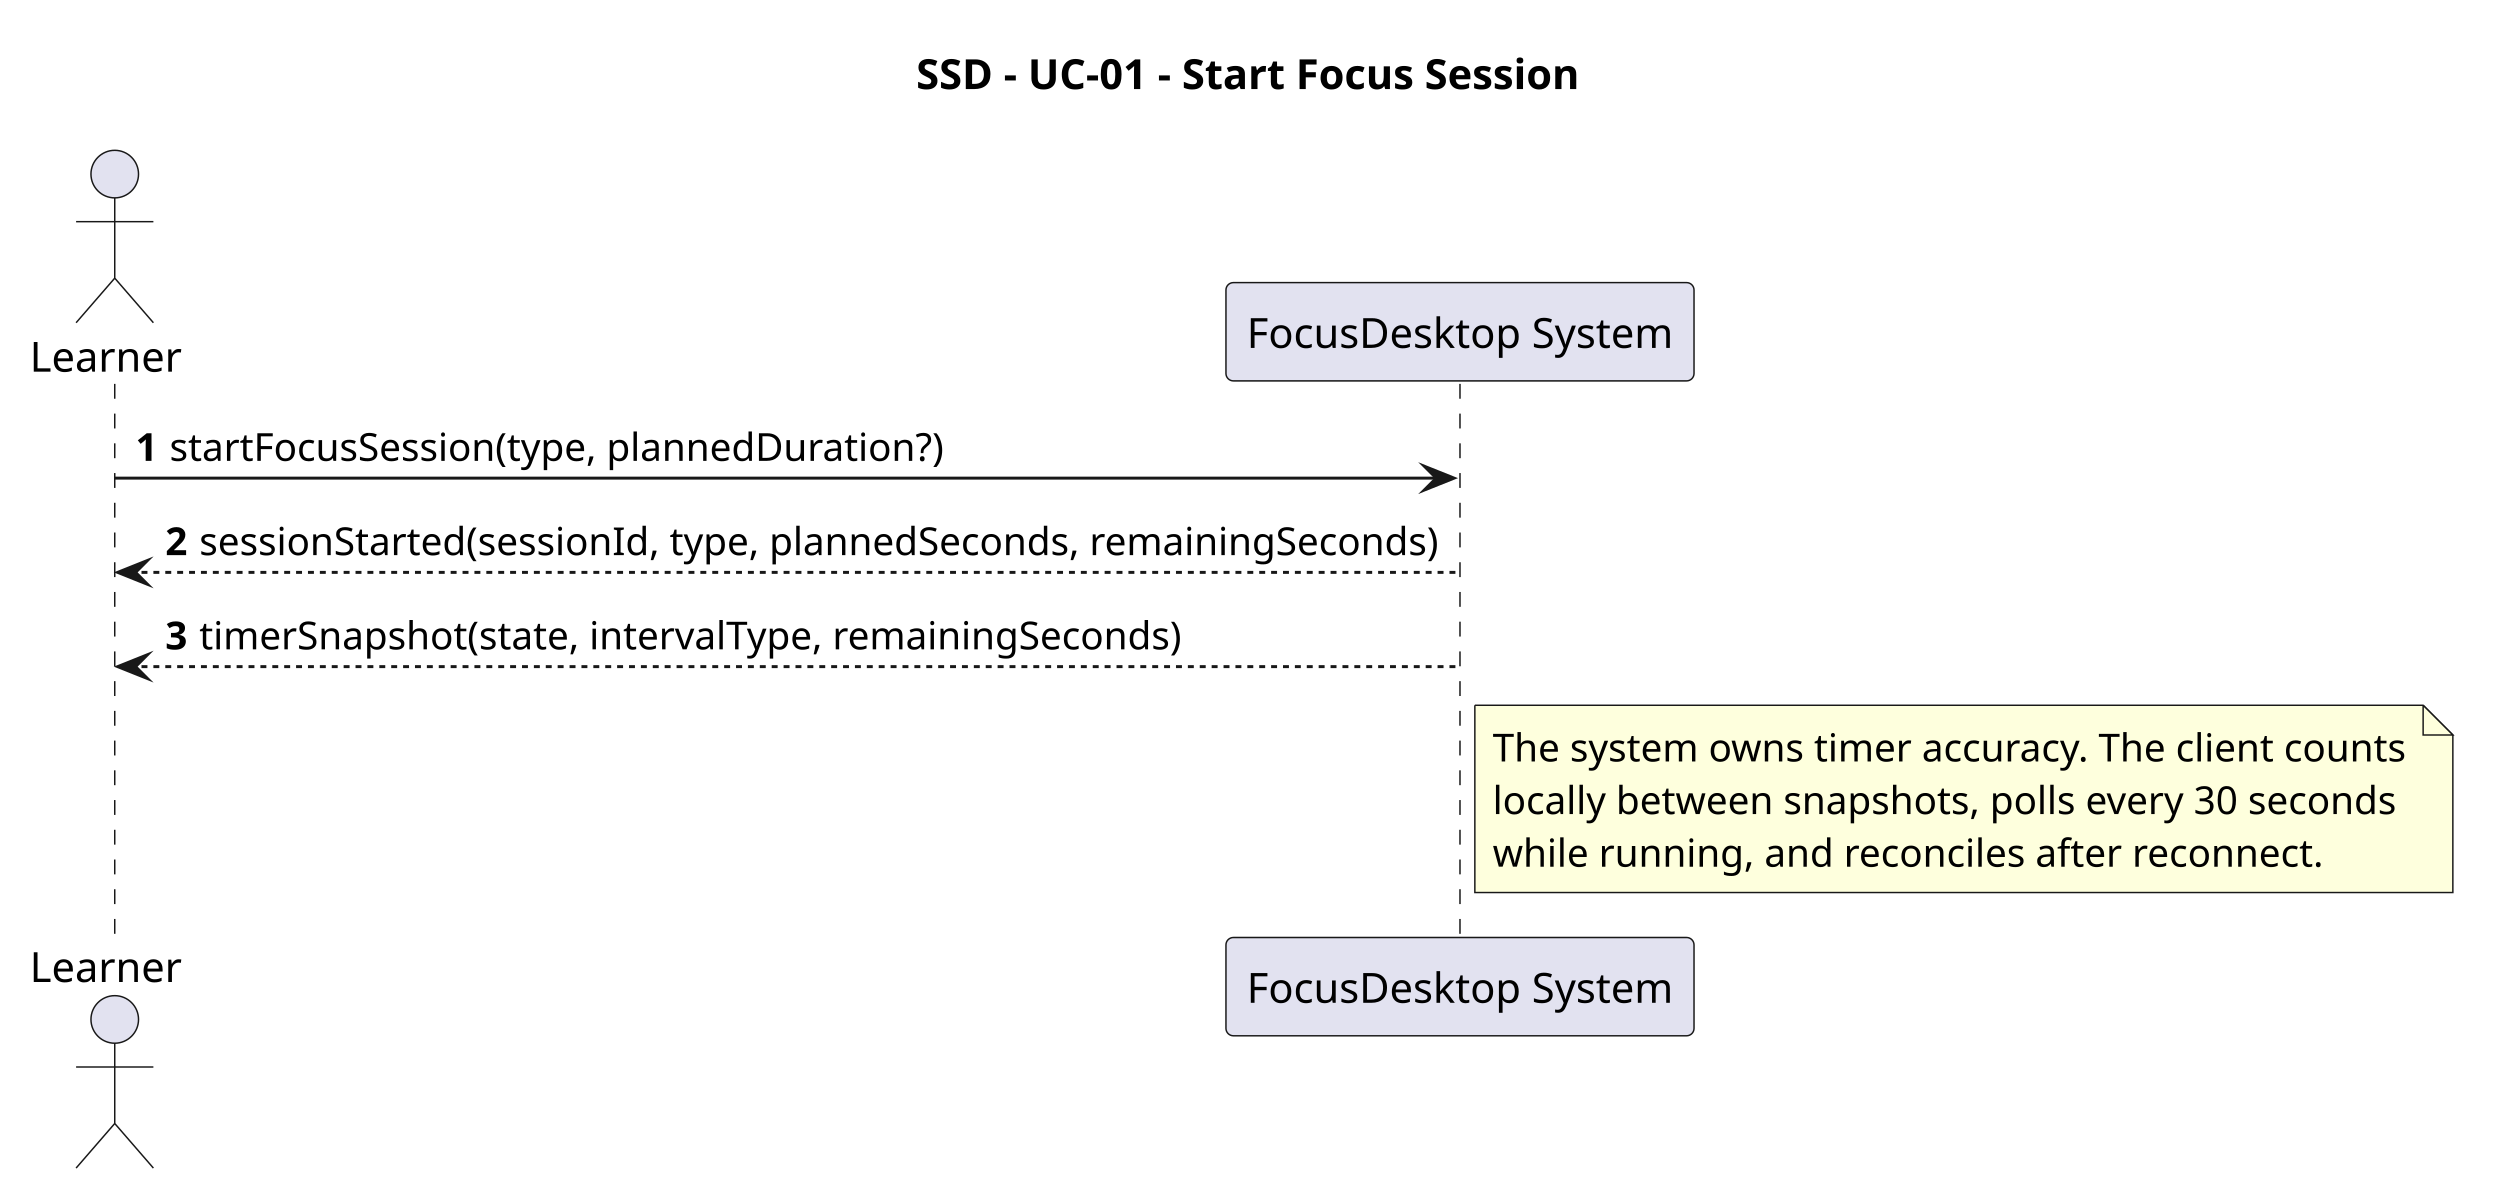
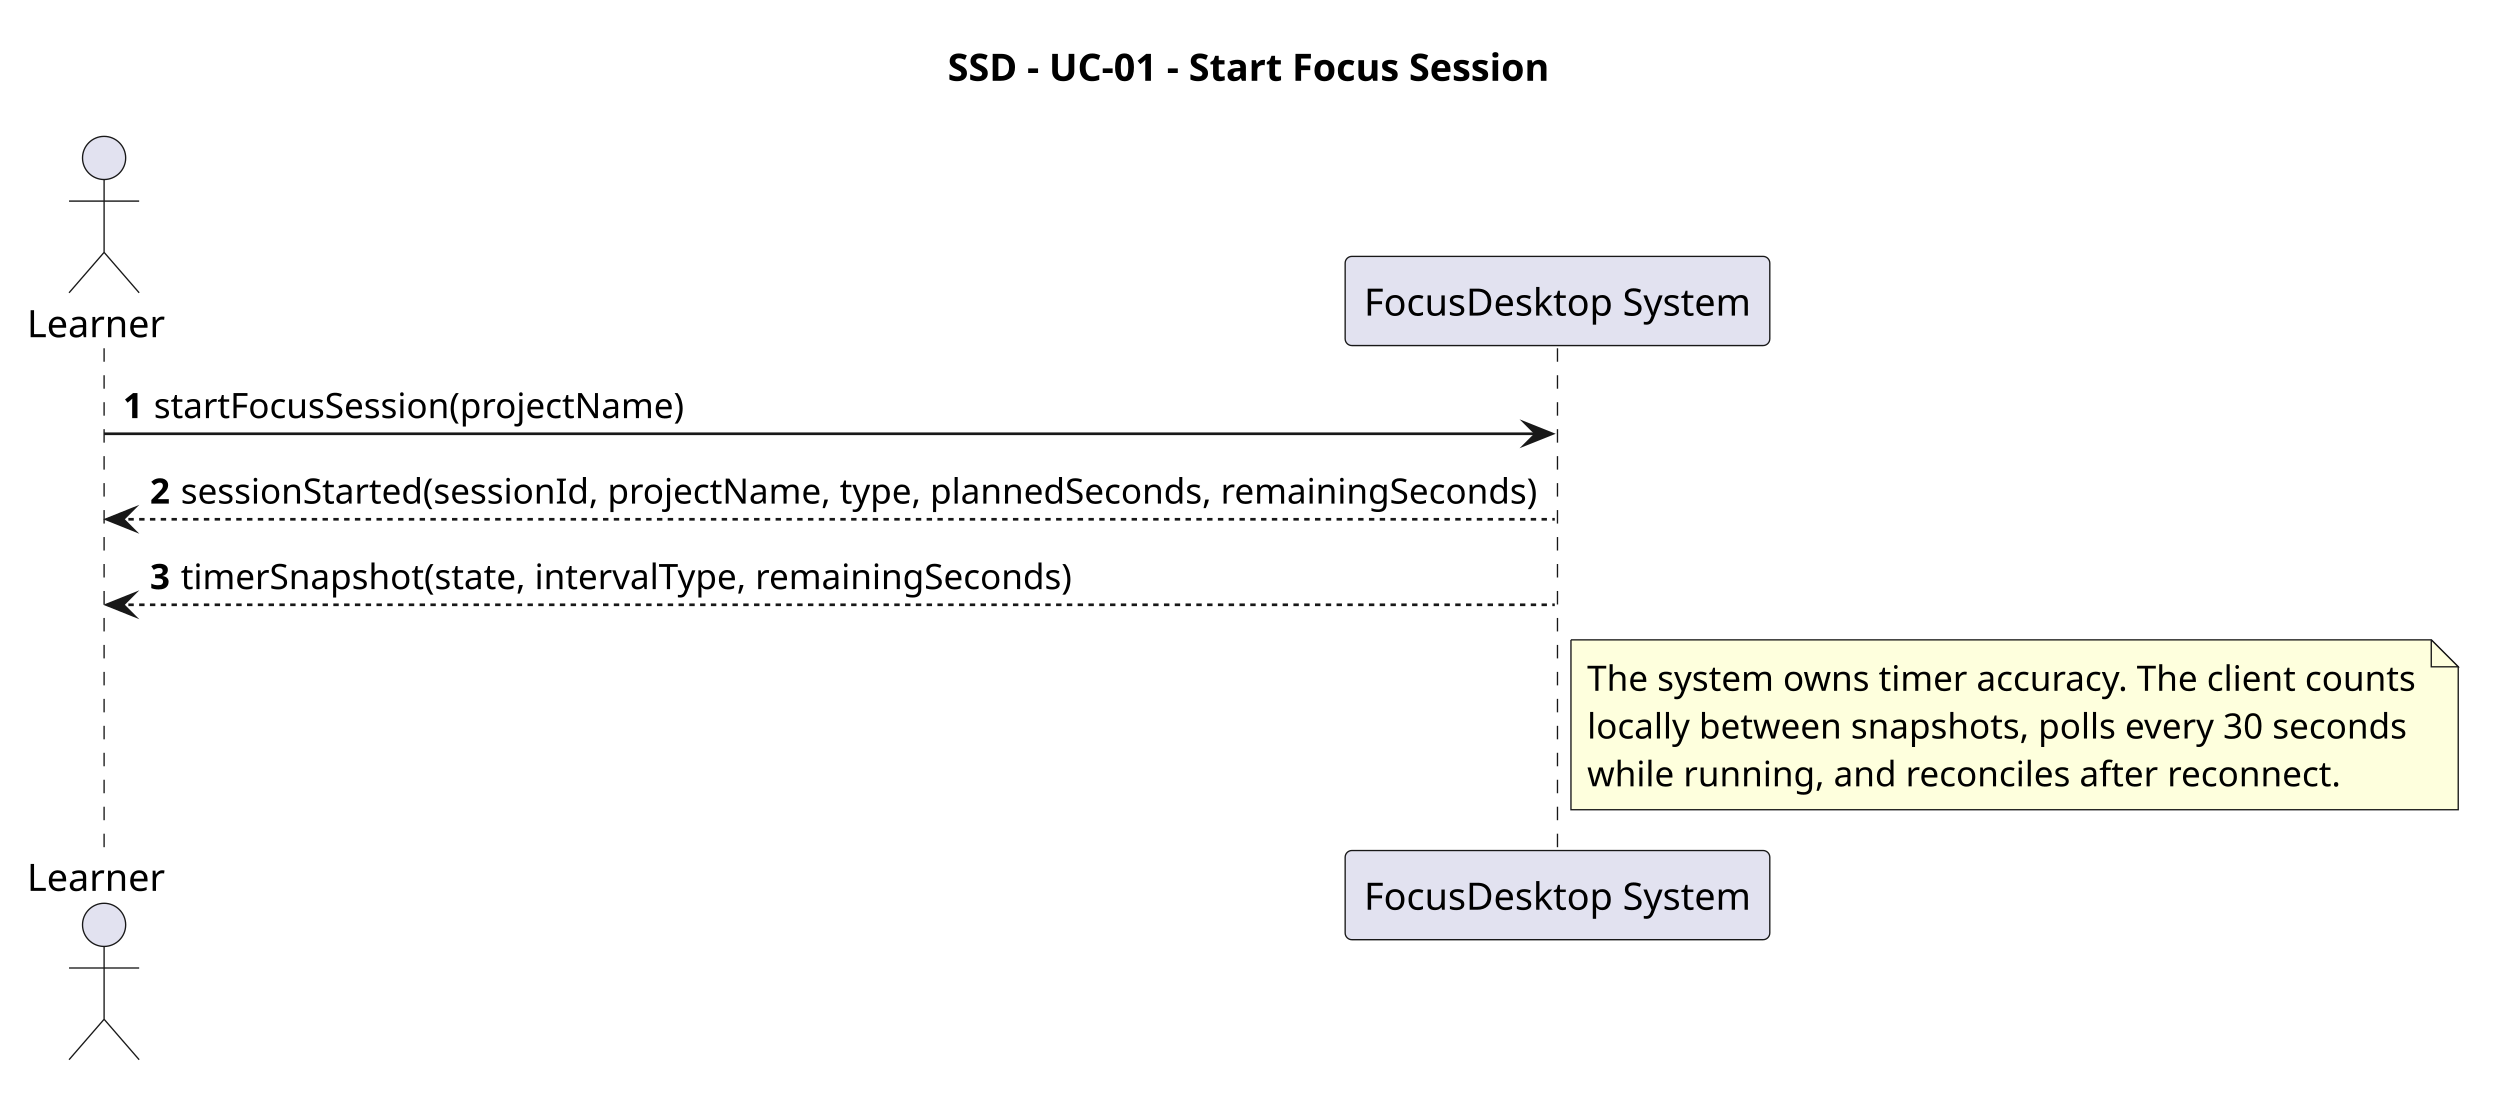
- <svg xmlns="http://www.w3.org/2000/svg" version="1.1" data-diagram-type="SEQUENCE" style="width:1682px;height:810px;background:#FFFFFF;" width="1682px" height="810px" viewBox="0 0 1682 810" zoomAndPan="magnify" preserveAspectRatio="none" contentStyleType="text/css">
+ <svg xmlns="http://www.w3.org/2000/svg" version="1.1" data-diagram-type="SEQUENCE" style="width:927px;height:405px;background:#FFFFFF;" width="927px" height="405px" viewBox="0 0 927 405" zoomAndPan="magnify" preserveAspectRatio="none" contentStyleType="text/css">
  <defs />
  <g font-family="sans-serif" lengthAdjust="spacing">
    <g class="title" data-source-line="1">
-       <text x="616.417" y="59.932" fill="#000" font-size="28" textLength="446.01" font-weight="700">SSD - UC-01 - Start Focus Session</text>
+       <text x="351.395" y="29.966" fill="#000" font-size="14" textLength="223.005" font-weight="700">SSD - UC-01 - Start Focus Session</text>
    </g>
    <g>
-       <rect x="70.198" y="258.272" width="16" height="372.472" fill="#000" fill-opacity="0" />
-       <line x1="77.198" y1="258.272" x2="77.198" y2="630.744" style="stroke:#181818;stroke-width:1;stroke-dasharray:10,10;" />
+       <rect x="35.099" y="129.136" width="8" height="186.236" fill="#000" fill-opacity="0" />
+       <line x1="38.599" y1="129.136" x2="38.599" y2="315.372" style="stroke:#181818;stroke-width:0.5;stroke-dasharray:5,5;" />
    </g>
    <g>
-       <rect x="975.28" y="258.272" width="16" height="372.472" fill="#000" fill-opacity="0" />
-       <line x1="982.28" y1="258.272" x2="982.28" y2="630.744" style="stroke:#181818;stroke-width:1;stroke-dasharray:10,10;" />
+       <rect x="574.012" y="129.136" width="8" height="186.236" fill="#000" fill-opacity="0" />
+       <line x1="577.512" y1="129.136" x2="577.512" y2="315.372" style="stroke:#181818;stroke-width:0.5;stroke-dasharray:5,5;" />
    </g>
-     <text x="20" y="250.068" fill="#000" font-size="28" textLength="102.396">Learner</text>
-     <ellipse cx="77.198" cy="117.136" rx="16" ry="16" fill="#E2E2F0" style="stroke:#181818;stroke-width:1;" />
-     <path d="M77.198,133.136 L77.198,187.136 M51.198,149.136 L103.198,149.136 M77.198,187.136 L51.198,217.136 M77.198,187.136 L103.198,217.136" style="stroke:#181818;stroke-width:1;" fill="none" />
-     <rect x="824.823" y="190.136" width="314.915" height="66.136" fill="#E2E2F0" style="stroke:#181818;stroke-width:1;" rx="5" ry="5" />
-     <text x="838.823" y="234.068" fill="#000" font-size="28" textLength="286.915">FocusDesktop System</text>
-     <text x="20" y="660.676" fill="#000" font-size="28" textLength="102.396">Learner</text>
-     <ellipse cx="77.198" cy="685.88" rx="16" ry="16" fill="#E2E2F0" style="stroke:#181818;stroke-width:1;" />
-     <path d="M77.198,701.88 L77.198,755.88 M51.198,717.88 L103.198,717.88 M77.198,755.88 L51.198,785.88 M77.198,755.88 L103.198,785.88" style="stroke:#181818;stroke-width:1;" fill="none" />
-     <rect x="824.823" y="630.744" width="314.915" height="66.136" fill="#E2E2F0" style="stroke:#181818;stroke-width:1;" rx="5" ry="5" />
-     <text x="838.823" y="674.676" fill="#000" font-size="28" textLength="286.915">FocusDesktop System</text>
-     <polygon points="958.28,313.684,978.28,321.684,958.28,329.684,966.28,321.684" fill="#181818" style="stroke:#181818;stroke-width:2;stroke-linejoin:miter;stroke-miterlimit:10;" />
-     <line x1="77.198" y1="321.684" x2="970.28" y2="321.684" style="stroke:#181818;stroke-width:2;" />
-     <text x="91.198" y="310.066" fill="#000" font-size="26" font-weight="700">1</text>
-     <text x="114.07" y="310.066" fill="#000" font-size="26" textLength="521.379">startFocusSession(type, plannedDuration?)</text>
-     <polygon points="99.198,377.096,79.198,385.096,99.198,393.096,91.198,385.096" fill="#181818" style="stroke:#181818;stroke-width:2;stroke-linejoin:miter;stroke-miterlimit:10;" />
-     <line x1="87.198" y1="385.096" x2="980.28" y2="385.096" style="stroke:#181818;stroke-width:2;stroke-dasharray:4,4;" />
-     <text x="111.198" y="373.478" fill="#000" font-size="26" font-weight="700">2</text>
-     <text x="134.07" y="373.478" fill="#000" font-size="26" textLength="834.211">sessionStarted(sessionId, type, plannedSeconds, remainingSeconds)</text>
-     <polygon points="99.198,440.508,79.198,448.508,99.198,456.508,91.198,448.508" fill="#181818" style="stroke:#181818;stroke-width:2;stroke-linejoin:miter;stroke-miterlimit:10;" />
-     <line x1="87.198" y1="448.508" x2="980.28" y2="448.508" style="stroke:#181818;stroke-width:2;stroke-dasharray:4,4;" />
-     <text x="111.198" y="436.89" fill="#000" font-size="26" font-weight="700">3</text>
-     <text x="134.07" y="436.89" fill="#000" font-size="26" textLength="661.831">timerSnapshot(state, intervalType, remainingSeconds)</text>
-     <path d="M992.28,474.508 L992.28,600.508 L1650.28,600.508 L1650.28,494.508 L1630.28,474.508 L992.28,474.508" style="stroke:#181818;stroke-width:1;" fill="#FEFFDD" />
-     <path d="M1630.28,474.508 L1630.28,494.508 L1650.28,494.508 L1630.28,474.508" style="stroke:#181818;stroke-width:1;" fill="#FEFFDD" />
-     <text x="1004.28" y="512.302" fill="#000" font-size="26" textLength="616.564">The system owns timer accuracy. The client counts</text>
-     <text x="1004.28" y="547.714" fill="#000" font-size="26" textLength="608.478">locally between snapshots, polls every 30 seconds</text>
-     <text x="1004.28" y="583.126" fill="#000" font-size="26" textLength="559.963">while running, and reconciles after reconnect.</text>
+     <text x="10" y="125.034" fill="#000" font-size="14" textLength="51.198">Learner</text>
+     <ellipse cx="38.599" cy="58.568" rx="8" ry="8" fill="#E2E2F0" style="stroke:#181818;stroke-width:0.5;" />
+     <path d="M38.599,66.568 L38.599,93.568 M25.599,74.568 L51.599,74.568 M38.599,93.568 L25.599,108.568 M38.599,93.568 L51.599,108.568" style="stroke:#181818;stroke-width:0.5;" fill="none" />
+     <rect x="498.784" y="95.068" width="157.457" height="33.068" fill="#E2E2F0" style="stroke:#181818;stroke-width:0.5;" rx="2.5" ry="2.5" />
+     <text x="505.784" y="117.034" fill="#000" font-size="14" textLength="143.457">FocusDesktop System</text>
+     <text x="10" y="330.338" fill="#000" font-size="14" textLength="51.198">Learner</text>
+     <ellipse cx="38.599" cy="342.94" rx="8" ry="8" fill="#E2E2F0" style="stroke:#181818;stroke-width:0.5;" />
+     <path d="M38.599,350.94 L38.599,377.94 M25.599,358.94 L51.599,358.94 M38.599,377.94 L25.599,392.94 M38.599,377.94 L51.599,392.94" style="stroke:#181818;stroke-width:0.5;" fill="none" />
+     <rect x="498.784" y="315.372" width="157.457" height="33.068" fill="#E2E2F0" style="stroke:#181818;stroke-width:0.5;" rx="2.5" ry="2.5" />
+     <text x="505.784" y="337.338" fill="#000" font-size="14" textLength="143.457">FocusDesktop System</text>
+     <polygon points="565.512,156.842,575.512,160.842,565.512,164.842,569.512,160.842" fill="#181818" style="stroke:#181818;stroke-width:1;stroke-linejoin:miter;stroke-miterlimit:10;" />
+     <line x1="38.599" y1="160.842" x2="571.512" y2="160.842" style="stroke:#181818;stroke-width:1;" />
+     <text x="45.599" y="155.033" fill="#000" font-size="13" font-weight="700">1</text>
+     <text x="57.035" y="155.033" fill="#000" font-size="13" textLength="196.872">startFocusSession(projectName)</text>
+     <polygon points="49.599,188.548,39.599,192.548,49.599,196.548,45.599,192.548" fill="#181818" style="stroke:#181818;stroke-width:1;stroke-linejoin:miter;stroke-miterlimit:10;" />
+     <line x1="43.599" y1="192.548" x2="576.512" y2="192.548" style="stroke:#181818;stroke-width:1;stroke-dasharray:2,2;" />
+     <text x="55.599" y="186.739" fill="#000" font-size="13" font-weight="700">2</text>
+     <text x="67.035" y="186.739" fill="#000" font-size="13" textLength="503.477">sessionStarted(sessionId, projectName, type, plannedSeconds, remainingSeconds)</text>
+     <polygon points="49.599,220.254,39.599,224.254,49.599,228.254,45.599,224.254" fill="#181818" style="stroke:#181818;stroke-width:1;stroke-linejoin:miter;stroke-miterlimit:10;" />
+     <line x1="43.599" y1="224.254" x2="576.512" y2="224.254" style="stroke:#181818;stroke-width:1;stroke-dasharray:2,2;" />
+     <text x="55.599" y="218.445" fill="#000" font-size="13" font-weight="700">3</text>
+     <text x="67.035" y="218.445" fill="#000" font-size="13" textLength="330.915">timerSnapshot(state, intervalType, remainingSeconds)</text>
+     <path d="M582.512,237.254 L582.512,300.254 L911.512,300.254 L911.512,247.254 L901.512,237.254 L582.512,237.254" style="stroke:#181818;stroke-width:0.5;" fill="#FEFFDD" />
+     <path d="M901.512,237.254 L901.512,247.254 L911.512,247.254 L901.512,237.254" style="stroke:#181818;stroke-width:0.5;" fill="#FEFFDD" />
+     <text x="588.512" y="256.151" fill="#000" font-size="13" textLength="308.282">The system owns timer accuracy. The client counts</text>
+     <text x="588.512" y="273.857" fill="#000" font-size="13" textLength="304.239">locally between snapshots, polls every 30 seconds</text>
+     <text x="588.512" y="291.563" fill="#000" font-size="13" textLength="279.981">while running, and reconciles after reconnect.</text>
  </g>
</svg>
